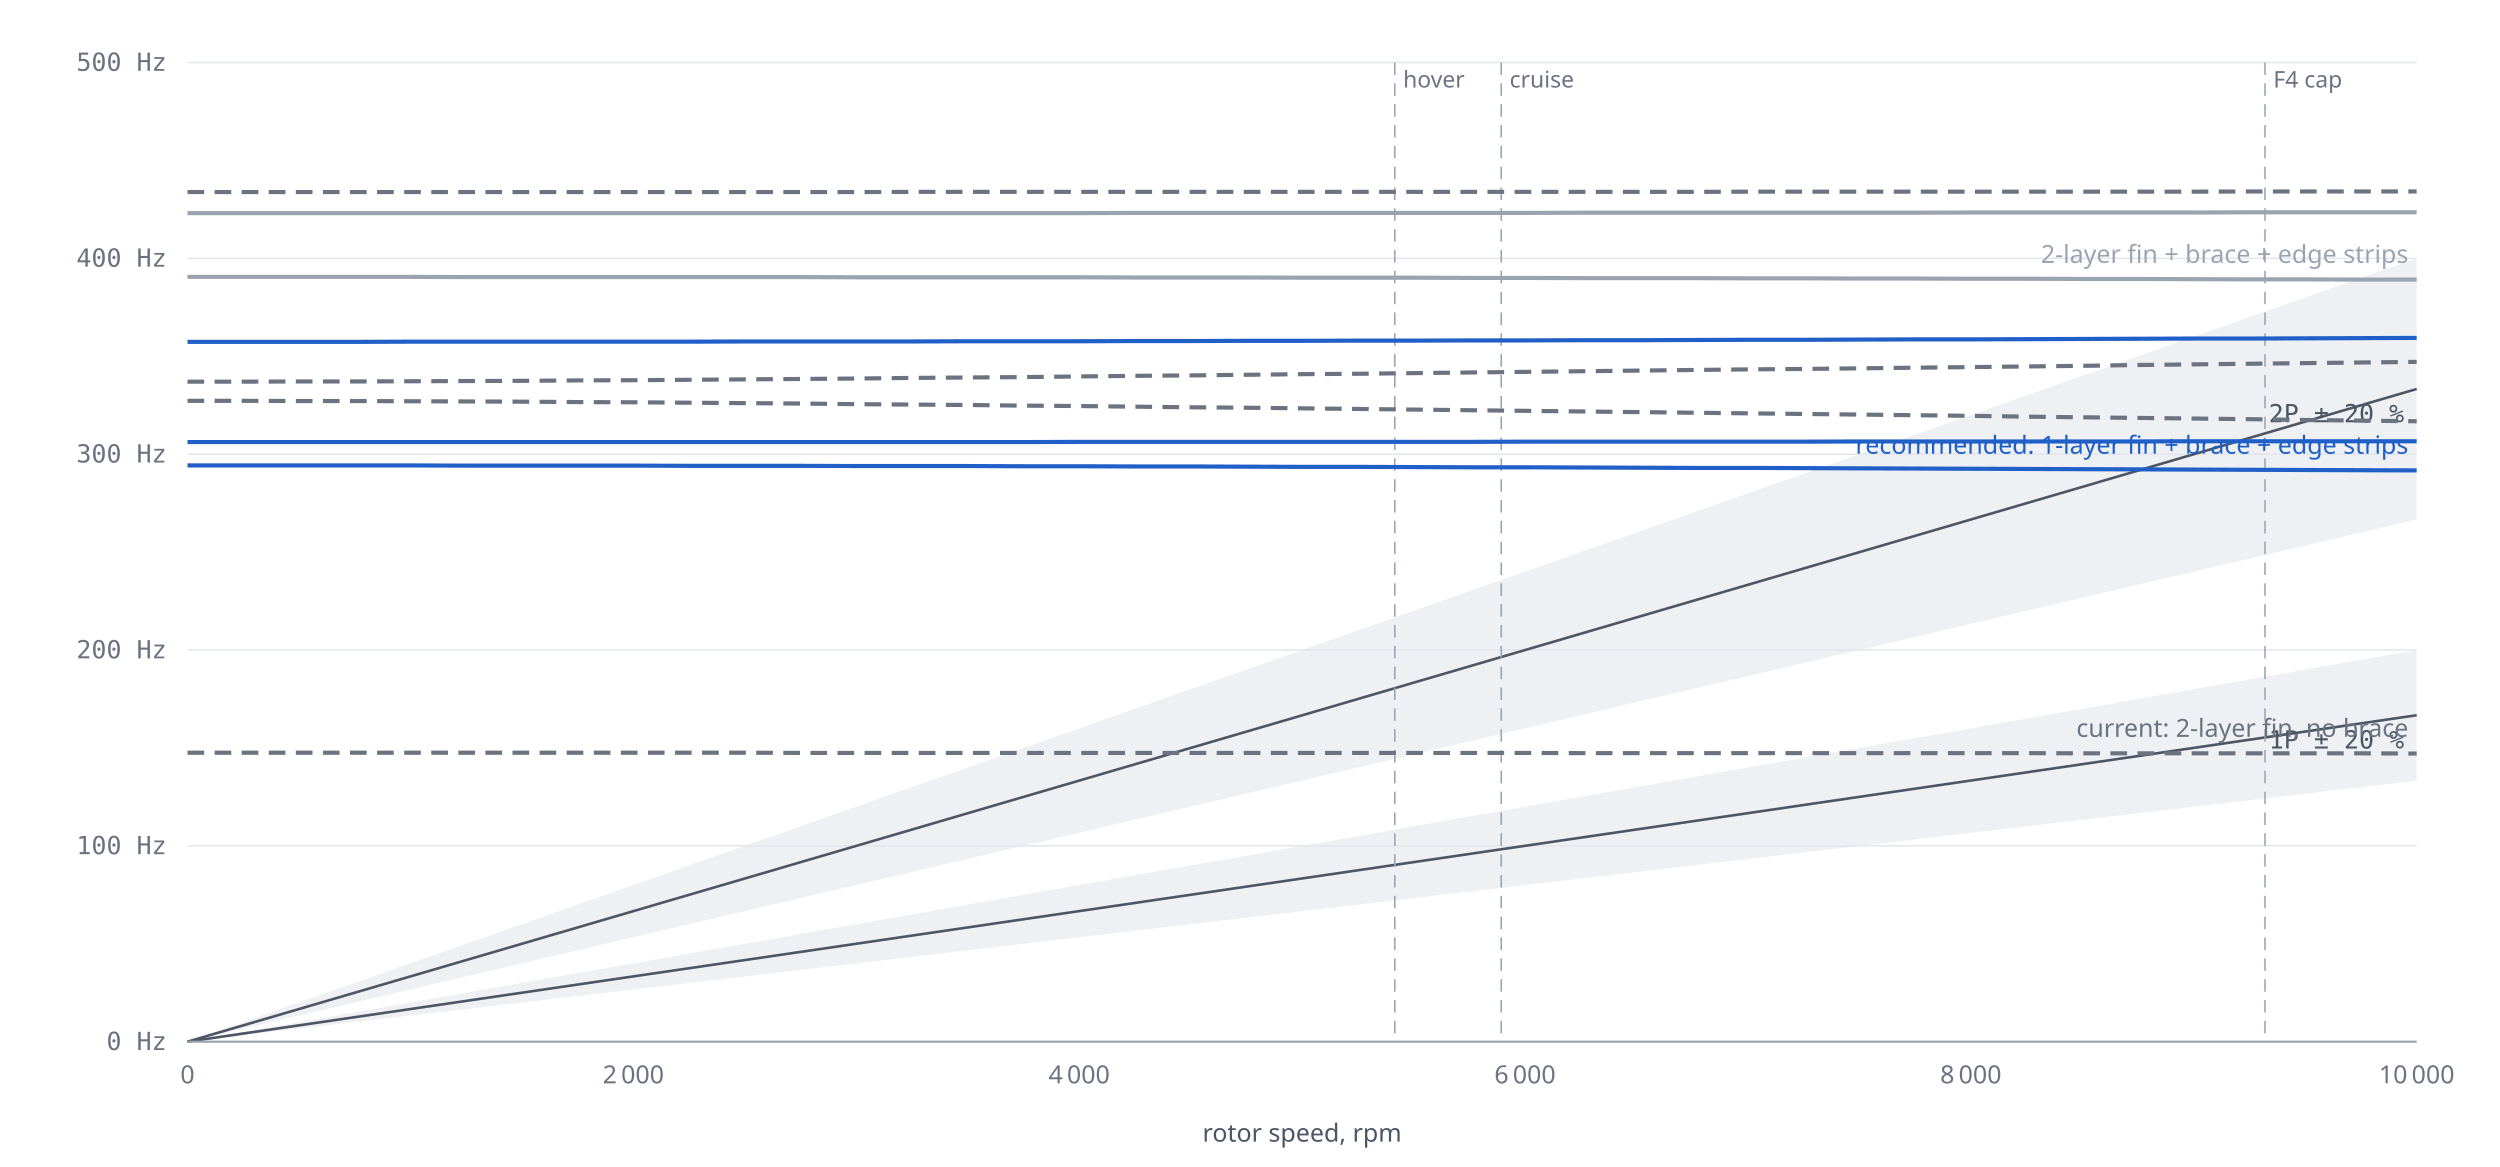
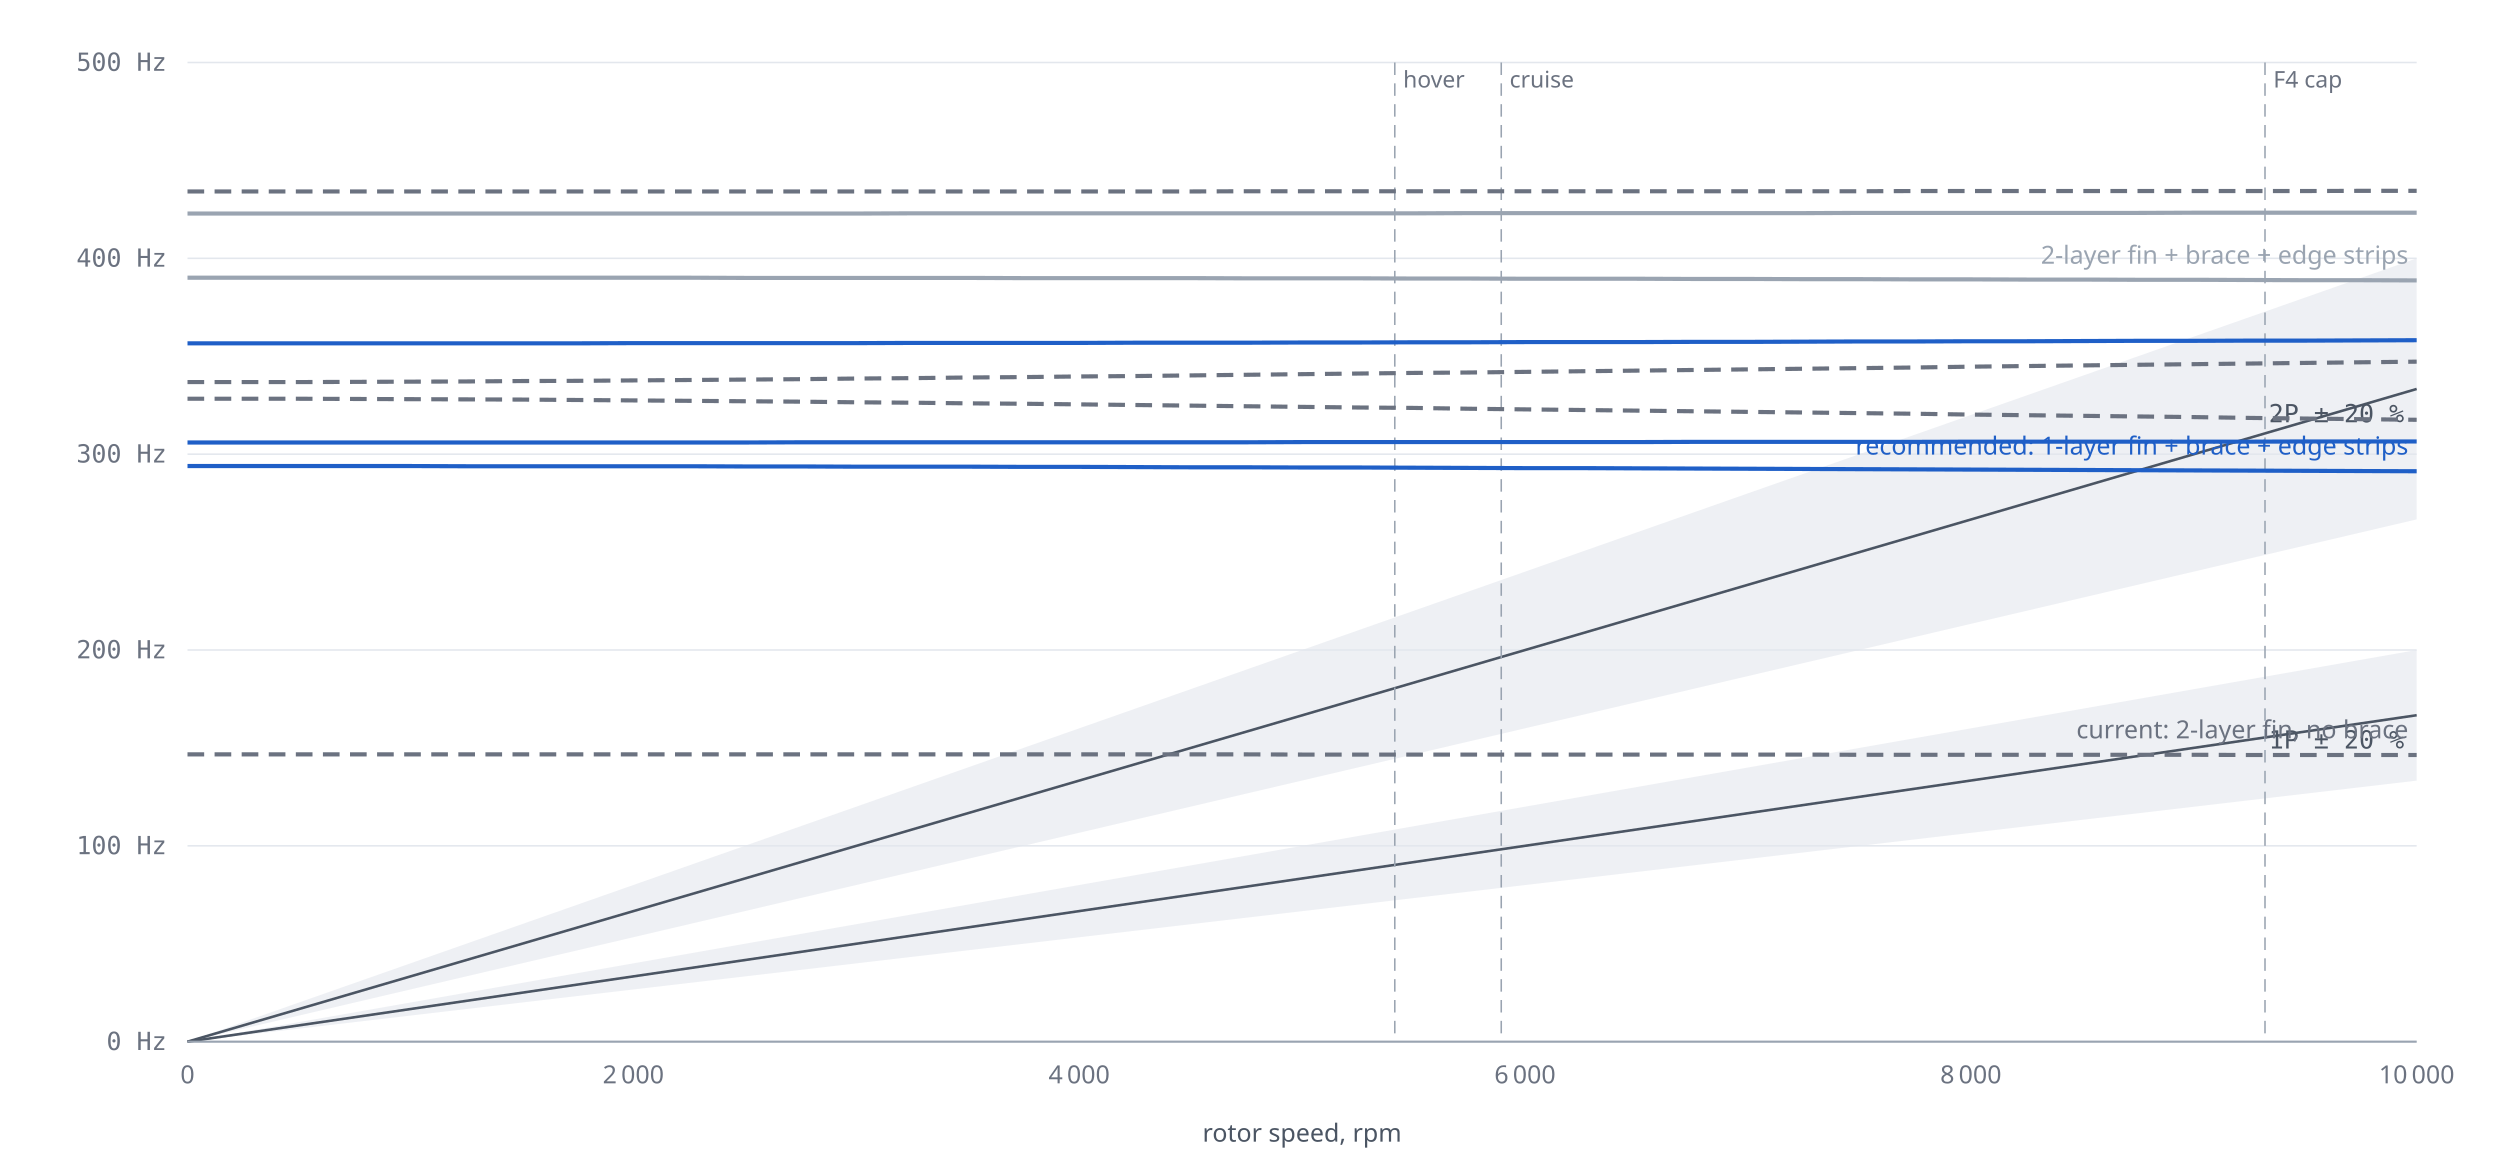
<svg xmlns="http://www.w3.org/2000/svg" viewBox="0 0 1200 560" font-family="IBM Plex Sans, system-ui, sans-serif">
  <polygon points="90.0,500.0 1160.0,312.0 1160.0,374.7 90.0,500.0" fill="#E2E6EC" fill-opacity="0.6" stroke="none" />
  <polygon points="90.0,500.0 1160.0,124.0 1160.0,249.3 90.0,500.0" fill="#E2E6EC" fill-opacity="0.6" stroke="none" />
  <line x1="90" y1="500.0" x2="1160" y2="500.0" stroke="#E3E7ED" stroke-width="0.75" />
  <text x="80" y="504.0" font-size="12" font-family="IBM Plex Mono, monospace" fill="#6B7280" text-anchor="end">0 Hz</text>
  <line x1="90" y1="406.0" x2="1160" y2="406.0" stroke="#E3E7ED" stroke-width="0.75" />
  <text x="80" y="410.0" font-size="12" font-family="IBM Plex Mono, monospace" fill="#6B7280" text-anchor="end">100 Hz</text>
  <line x1="90" y1="312.0" x2="1160" y2="312.0" stroke="#E3E7ED" stroke-width="0.75" />
  <text x="80" y="316.0" font-size="12" font-family="IBM Plex Mono, monospace" fill="#6B7280" text-anchor="end">200 Hz</text>
  <line x1="90" y1="218.0" x2="1160" y2="218.0" stroke="#E3E7ED" stroke-width="0.75" />
  <text x="80" y="222.0" font-size="12" font-family="IBM Plex Mono, monospace" fill="#6B7280" text-anchor="end">300 Hz</text>
  <line x1="90" y1="124.0" x2="1160" y2="124.0" stroke="#E3E7ED" stroke-width="0.75" />
  <text x="80" y="128.0" font-size="12" font-family="IBM Plex Mono, monospace" fill="#6B7280" text-anchor="end">400 Hz</text>
  <line x1="90" y1="30.0" x2="1160" y2="30.0" stroke="#E3E7ED" stroke-width="0.75" />
  <text x="80" y="34.0" font-size="12" font-family="IBM Plex Mono, monospace" fill="#6B7280" text-anchor="end">500 Hz</text>
  <text x="90.0" y="520" font-size="12" font-family="IBM Plex Mono  monospace" fill="#6B7280" text-anchor="middle">0</text>
  <text x="304.0" y="520" font-size="12" font-family="IBM Plex Mono  monospace" fill="#6B7280" text-anchor="middle">2 000</text>
  <text x="518.0" y="520" font-size="12" font-family="IBM Plex Mono  monospace" fill="#6B7280" text-anchor="middle">4 000</text>
  <text x="732.0" y="520" font-size="12" font-family="IBM Plex Mono  monospace" fill="#6B7280" text-anchor="middle">6 000</text>
  <text x="946.0" y="520" font-size="12" font-family="IBM Plex Mono  monospace" fill="#6B7280" text-anchor="middle">8 000</text>
  <text x="1160.0" y="520" font-size="12" font-family="IBM Plex Mono  monospace" fill="#6B7280" text-anchor="middle">10 000</text>
  <text x="625.0" y="548" font-size="12" fill="#4B5563" text-anchor="middle">rotor speed, rpm</text>
  <line x1="90.0" y1="500.0" x2="1160.0" y2="343.3" stroke="#4B5563" stroke-width="1.25" />
  <text x="1154.0" y="359.3" font-size="12" font-family="IBM Plex Mono, monospace" fill="#4B5563" text-anchor="end">1P ± 20 %</text>
  <line x1="90.0" y1="500.0" x2="1160.0" y2="186.7" stroke="#4B5563" stroke-width="1.25" />
  <text x="1154.0" y="202.7" font-size="12" font-family="IBM Plex Mono, monospace" fill="#4B5563" text-anchor="end">2P ± 20 %</text>
  <line x1="669.5" y1="30" x2="669.5" y2="500" stroke="#9AA4B1" stroke-width="0.75" stroke-dasharray="6 4" />
  <text x="673.5" y="42" font-size="11" fill="#6B7280">hover</text>
  <line x1="720.6" y1="30" x2="720.6" y2="500" stroke="#9AA4B1" stroke-width="0.75" stroke-dasharray="6 4" />
  <text x="724.6" y="42" font-size="11" fill="#6B7280">cruise</text>
  <line x1="1087.2" y1="30" x2="1087.2" y2="500" stroke="#9AA4B1" stroke-width="0.75" stroke-dasharray="6 4" />
  <text x="1091.2" y="42" font-size="11" fill="#6B7280">F4 cap</text>
-   <polyline points="90.0,361.3 116.8,361.3 143.5,361.3 170.2,361.3 197.0,361.3 223.8,361.3 250.5,361.3 277.2,361.3 304.0,361.3 330.8,361.3 357.5,361.3 384.2,361.4 411.0,361.4 437.8,361.4 464.5,361.4 491.2,361.4 518.0,361.4 544.8,361.4 571.5,361.4 598.2,361.4 625.0,361.4 651.8,361.4 678.5,361.4 705.2,361.4 732.0,361.4 758.8,361.5 785.5,361.5 812.2,361.5 839.0,361.5 865.8,361.5 892.5,361.5 919.2,361.5 946.0,361.5 972.8,361.5 999.5,361.6 1026.2,361.6 1053.0,361.6 1079.8,361.6 1106.5,361.6 1133.2,361.6 1160.0,361.7" fill="none" stroke="#6B7280" stroke-width="2" stroke-dasharray="8 5" />
-   <polyline points="90.0,192.4 116.8,192.4 143.5,192.5 170.2,192.5 197.0,192.6 223.8,192.7 250.5,192.8 277.2,193.0 304.0,193.1 330.8,193.3 357.5,193.5 384.2,193.7 411.0,194.0 437.8,194.2 464.5,194.4 491.2,194.7 518.0,194.9 544.8,195.2 571.5,195.5 598.2,195.7 625.0,196.0 651.8,196.3 678.5,196.6 705.2,196.9 732.0,197.2 758.8,197.5 785.5,197.8 812.2,198.1 839.0,198.4 865.8,198.7 892.5,199.0 919.2,199.3 946.0,199.6 972.8,200.0 999.5,200.3 1026.2,200.6 1053.0,200.9 1079.8,201.2 1106.5,201.6 1133.2,201.9 1160.0,202.2" fill="none" stroke="#6B7280" stroke-width="2" stroke-dasharray="8 5" />
-   <polyline points="90.0,183.2 116.8,183.2 143.5,183.1 170.2,183.1 197.0,183.0 223.8,182.9 250.5,182.8 277.2,182.6 304.0,182.5 330.8,182.3 357.5,182.1 384.2,181.9 411.0,181.7 437.8,181.4 464.5,181.2 491.2,181.0 518.0,180.7 544.8,180.4 571.5,180.2 598.2,179.9 625.0,179.6 651.8,179.4 678.5,179.1 705.2,178.8 732.0,178.5 758.8,178.2 785.5,177.9 812.2,177.6 839.0,177.3 865.8,177.1 892.5,176.8 919.2,176.5 946.0,176.2 972.8,175.9 999.5,175.6 1026.2,175.2 1053.0,174.9 1079.8,174.6 1106.5,174.3 1133.2,174.0 1160.0,173.7" fill="none" stroke="#6B7280" stroke-width="2" stroke-dasharray="8 5" />
-   <polyline points="90.0,92.2 116.8,92.2 143.5,92.2 170.2,92.2 197.0,92.2 223.8,92.2 250.5,92.2 277.2,92.2 304.0,92.2 330.8,92.2 357.5,92.2 384.2,92.2 411.0,92.2 437.8,92.1 464.5,92.1 491.2,92.1 518.0,92.1 544.8,92.1 571.5,92.1 598.2,92.1 625.0,92.1 651.8,92.1 678.5,92.1 705.2,92.1 732.0,92.1 758.8,92.1 785.5,92.1 812.2,92.1 839.0,92.0 865.8,92.0 892.5,92.0 919.2,92.0 946.0,92.0 972.8,92.0 999.5,92.0 1026.2,92.0 1053.0,92.0 1079.8,91.9 1106.5,91.9 1133.2,91.9 1160.0,91.9" fill="none" stroke="#6B7280" stroke-width="2" stroke-dasharray="8 5" />
-   <text x="1156" y="353.7" font-size="12" fill="#6B7280" text-anchor="end">current: 2-layer fin, no brace</text>
-   <polyline points="90.0,132.9 116.8,132.9 143.5,132.9 170.2,132.9 197.0,132.9 223.8,133.0 250.5,133.0 277.2,133.0 304.0,133.0 330.8,133.0 357.5,133.0 384.2,133.0 411.0,133.1 437.8,133.1 464.5,133.1 491.2,133.1 518.0,133.1 544.8,133.2 571.5,133.2 598.2,133.2 625.0,133.3 651.8,133.3 678.5,133.3 705.2,133.4 732.0,133.4 758.8,133.5 785.5,133.5 812.2,133.5 839.0,133.6 865.8,133.6 892.5,133.7 919.2,133.7 946.0,133.8 972.8,133.8 999.5,133.9 1026.2,133.9 1053.0,134.0 1079.8,134.1 1106.5,134.1 1133.2,134.2 1160.0,134.2" fill="none" stroke="#9AA4B1" stroke-width="2" />
-   <polyline points="90.0,102.3 116.8,102.3 143.5,102.3 170.2,102.3 197.0,102.3 223.8,102.3 250.5,102.3 277.2,102.3 304.0,102.3 330.8,102.3 357.5,102.3 384.2,102.3 411.0,102.3 437.8,102.3 464.5,102.3 491.2,102.3 518.0,102.3 544.8,102.2 571.5,102.2 598.2,102.2 625.0,102.2 651.8,102.2 678.5,102.2 705.2,102.2 732.0,102.2 758.8,102.1 785.5,102.1 812.2,102.1 839.0,102.1 865.8,102.1 892.5,102.1 919.2,102.1 946.0,102.0 972.8,102.0 999.5,102.0 1026.2,102.0 1053.0,102.0 1079.8,101.9 1106.5,101.9 1133.2,101.9 1160.0,101.9" fill="none" stroke="#9AA4B1" stroke-width="2" />
-   <text x="1156" y="126.2" font-size="12" fill="#9AA4B1" text-anchor="end">2-layer fin + brace + edge strips</text>
-   <polyline points="90.0,223.4 116.8,223.4 143.5,223.4 170.2,223.4 197.0,223.4 223.8,223.5 250.5,223.5 277.2,223.5 304.0,223.5 330.8,223.6 357.5,223.6 384.2,223.6 411.0,223.7 437.8,223.7 464.5,223.7 491.2,223.8 518.0,223.8 544.8,223.9 571.5,223.9 598.2,224.0 625.0,224.1 651.8,224.1 678.5,224.2 705.2,224.3 732.0,224.3 758.8,224.4 785.5,224.5 812.2,224.6 839.0,224.6 865.8,224.7 892.5,224.8 919.2,224.9 946.0,225.0 972.8,225.1 999.5,225.2 1026.2,225.3 1053.0,225.4 1079.8,225.5 1106.5,225.6 1133.2,225.7 1160.0,225.8" fill="none" stroke="#1F5FC7" stroke-width="2" />
-   <polyline points="90.0,212.2 116.8,212.2 143.5,212.2 170.2,212.2 197.0,212.2 223.8,212.2 250.5,212.2 277.2,212.2 304.0,212.2 330.8,212.2 357.5,212.2 384.2,212.2 411.0,212.2 437.8,212.2 464.5,212.2 491.2,212.2 518.0,212.1 544.8,212.1 571.5,212.1 598.2,212.1 625.0,212.1 651.8,212.1 678.5,212.1 705.2,212.1 732.0,212.0 758.8,212.0 785.5,212.0 812.2,212.0 839.0,212.0 865.8,212.0 892.5,211.9 919.2,211.9 946.0,211.9 972.8,211.9 999.5,211.9 1026.2,211.9 1053.0,211.8 1079.8,211.8 1106.5,211.8 1133.2,211.8 1160.0,211.8" fill="none" stroke="#1F5FC7" stroke-width="2" />
-   <polyline points="90.0,164.1 116.8,164.1 143.5,164.1 170.2,164.1 197.0,164.0 223.8,164.0 250.5,164.0 277.2,164.0 304.0,164.0 330.8,164.0 357.5,163.9 384.2,163.9 411.0,163.9 437.8,163.9 464.5,163.8 491.2,163.8 518.0,163.8 544.8,163.7 571.5,163.7 598.2,163.6 625.0,163.6 651.8,163.5 678.5,163.5 705.2,163.4 732.0,163.4 758.8,163.3 785.5,163.3 812.2,163.2 839.0,163.1 865.8,163.1 892.5,163.0 919.2,162.9 946.0,162.9 972.8,162.8 999.5,162.7 1026.2,162.6 1053.0,162.5 1079.8,162.5 1106.5,162.4 1133.2,162.3 1160.0,162.2" fill="none" stroke="#1F5FC7" stroke-width="2" />
-   <text x="1156" y="217.8" font-size="12" fill="#1F5FC7" text-anchor="end">recommended: 1-layer fin + brace + edge strips</text>
+   <polyline points="90.0,362.1 116.8,362.1 143.5,362.1 170.2,362.1 197.0,362.1 223.8,362.1 250.5,362.1 277.2,362.1 304.0,362.1 330.8,362.1 357.5,362.1 384.2,362.1 411.0,362.1 437.8,362.1 464.5,362.1 491.2,362.1 518.0,362.1 544.8,362.1 571.5,362.1 598.2,362.1 625.0,362.2 651.8,362.2 678.5,362.2 705.2,362.2 732.0,362.2 758.8,362.2 785.5,362.2 812.2,362.2 839.0,362.2 865.8,362.2 892.5,362.3 919.2,362.3 946.0,362.3 972.8,362.3 999.5,362.3 1026.2,362.3 1053.0,362.3 1079.8,362.4 1106.5,362.4 1133.2,362.4 1160.0,362.4" fill="none" stroke="#6B7280" stroke-width="2" stroke-dasharray="8 5" />
+   <polyline points="90.0,191.4 116.8,191.4 143.5,191.4 170.2,191.5 197.0,191.6 223.8,191.7 250.5,191.8 277.2,192.0 304.0,192.2 330.8,192.4 357.5,192.6 384.2,192.8 411.0,193.1 437.8,193.3 464.5,193.6 491.2,193.8 518.0,194.1 544.8,194.4 571.5,194.7 598.2,195.0 625.0,195.3 651.8,195.6 678.5,195.8 705.2,196.2 732.0,196.5 758.8,196.8 785.5,197.1 812.2,197.4 839.0,197.7 865.8,198.0 892.5,198.3 919.2,198.6 946.0,199.0 972.8,199.3 999.5,199.6 1026.2,199.9 1053.0,200.2 1079.8,200.6 1106.5,200.9 1133.2,201.2 1160.0,201.5" fill="none" stroke="#6B7280" stroke-width="2" stroke-dasharray="8 5" />
+   <polyline points="90.0,183.4 116.8,183.4 143.5,183.4 170.2,183.3 197.0,183.2 223.8,183.1 250.5,182.9 277.2,182.8 304.0,182.6 330.8,182.4 357.5,182.2 384.2,182.0 411.0,181.7 437.8,181.5 464.5,181.2 491.2,181.0 518.0,180.7 544.8,180.5 571.5,180.2 598.2,179.9 625.0,179.6 651.8,179.3 678.5,179.0 705.2,178.8 732.0,178.5 758.8,178.2 785.5,177.9 812.2,177.6 839.0,177.3 865.8,177.0 892.5,176.7 919.2,176.4 946.0,176.0 972.8,175.7 999.5,175.4 1026.2,175.1 1053.0,174.8 1079.8,174.5 1106.5,174.2 1133.2,173.9 1160.0,173.6" fill="none" stroke="#6B7280" stroke-width="2" stroke-dasharray="8 5" />
+   <polyline points="90.0,91.9 116.8,91.9 143.5,91.9 170.2,91.9 197.0,91.9 223.8,91.9 250.5,91.9 277.2,91.9 304.0,91.9 330.8,91.9 357.5,91.9 384.2,91.9 411.0,91.9 437.8,91.9 464.5,91.9 491.2,91.9 518.0,91.9 544.8,91.9 571.5,91.9 598.2,91.8 625.0,91.8 651.8,91.8 678.5,91.8 705.2,91.8 732.0,91.8 758.8,91.8 785.5,91.8 812.2,91.8 839.0,91.8 865.8,91.8 892.5,91.8 919.2,91.7 946.0,91.7 972.8,91.7 999.5,91.7 1026.2,91.7 1053.0,91.7 1079.8,91.7 1106.5,91.7 1133.2,91.6 1160.0,91.6" fill="none" stroke="#6B7280" stroke-width="2" stroke-dasharray="8 5" />
+   <text x="1156" y="354.4" font-size="12" fill="#6B7280" text-anchor="end">current: 2-layer fin, no brace</text>
+   <polyline points="90.0,133.3 116.8,133.3 143.5,133.3 170.2,133.3 197.0,133.3 223.8,133.3 250.5,133.3 277.2,133.3 304.0,133.3 330.8,133.3 357.5,133.4 384.2,133.4 411.0,133.4 437.8,133.4 464.5,133.4 491.2,133.5 518.0,133.5 544.8,133.5 571.5,133.5 598.2,133.6 625.0,133.6 651.8,133.6 678.5,133.7 705.2,133.7 732.0,133.8 758.8,133.8 785.5,133.8 812.2,133.9 839.0,133.9 865.8,134.0 892.5,134.0 919.2,134.1 946.0,134.1 972.8,134.2 999.5,134.2 1026.2,134.3 1053.0,134.3 1079.8,134.4 1106.5,134.5 1133.2,134.5 1160.0,134.6" fill="none" stroke="#9AA4B1" stroke-width="2" />
+   <polyline points="90.0,102.5 116.8,102.5 143.5,102.5 170.2,102.5 197.0,102.5 223.8,102.5 250.5,102.5 277.2,102.5 304.0,102.5 330.8,102.5 357.5,102.5 384.2,102.5 411.0,102.5 437.8,102.4 464.5,102.4 491.2,102.4 518.0,102.4 544.8,102.4 571.5,102.4 598.2,102.4 625.0,102.4 651.8,102.4 678.5,102.4 705.2,102.3 732.0,102.3 758.8,102.3 785.5,102.3 812.2,102.3 839.0,102.3 865.8,102.3 892.5,102.2 919.2,102.2 946.0,102.2 972.8,102.2 999.5,102.2 1026.2,102.2 1053.0,102.1 1079.8,102.1 1106.5,102.1 1133.2,102.1 1160.0,102.1" fill="none" stroke="#9AA4B1" stroke-width="2" />
+   <text x="1156" y="126.6" font-size="12" fill="#9AA4B1" text-anchor="end">2-layer fin + brace + edge strips</text>
+   <polyline points="90.0,223.7 116.8,223.7 143.5,223.7 170.2,223.7 197.0,223.7 223.8,223.8 250.5,223.8 277.2,223.8 304.0,223.8 330.8,223.8 357.5,223.9 384.2,223.9 411.0,224.0 437.8,224.0 464.5,224.0 491.2,224.1 518.0,224.1 544.8,224.2 571.5,224.3 598.2,224.3 625.0,224.4 651.8,224.4 678.5,224.5 705.2,224.6 732.0,224.7 758.8,224.7 785.5,224.8 812.2,224.9 839.0,225.0 865.8,225.1 892.5,225.2 919.2,225.3 946.0,225.4 972.8,225.5 999.5,225.6 1026.2,225.7 1053.0,225.8 1079.8,225.9 1106.5,226.0 1133.2,226.1 1160.0,226.2" fill="none" stroke="#1F5FC7" stroke-width="2" />
+   <polyline points="90.0,212.4 116.8,212.4 143.5,212.4 170.2,212.4 197.0,212.4 223.8,212.4 250.5,212.4 277.2,212.4 304.0,212.4 330.8,212.4 357.5,212.4 384.2,212.3 411.0,212.3 437.8,212.3 464.5,212.3 491.2,212.3 518.0,212.3 544.8,212.3 571.5,212.3 598.2,212.3 625.0,212.2 651.8,212.2 678.5,212.2 705.2,212.2 732.0,212.2 758.8,212.2 785.5,212.2 812.2,212.1 839.0,212.1 865.8,212.1 892.5,212.1 919.2,212.1 946.0,212.0 972.8,212.0 999.5,212.0 1026.2,212.0 1053.0,212.0 1079.8,212.0 1106.5,211.9 1133.2,211.9 1160.0,211.9" fill="none" stroke="#1F5FC7" stroke-width="2" />
+   <polyline points="90.0,164.8 116.8,164.8 143.5,164.8 170.2,164.8 197.0,164.8 223.8,164.8 250.5,164.8 277.2,164.8 304.0,164.7 330.8,164.7 357.5,164.7 384.2,164.7 411.0,164.7 437.8,164.6 464.5,164.6 491.2,164.6 518.0,164.6 544.8,164.5 571.5,164.5 598.2,164.5 625.0,164.4 651.8,164.4 678.5,164.3 705.2,164.3 732.0,164.2 758.8,164.2 785.5,164.2 812.2,164.1 839.0,164.1 865.8,164.0 892.5,163.9 919.2,163.9 946.0,163.8 972.8,163.8 999.5,163.7 1026.2,163.6 1053.0,163.6 1079.8,163.5 1106.5,163.5 1133.2,163.4 1160.0,163.3" fill="none" stroke="#1F5FC7" stroke-width="2" />
+   <text x="1156" y="218.2" font-size="12" fill="#1F5FC7" text-anchor="end">recommended: 1-layer fin + brace + edge strips</text>
  <line x1="90" y1="500" x2="1160" y2="500" stroke="#9AA4B1" stroke-width="1" />
</svg>
